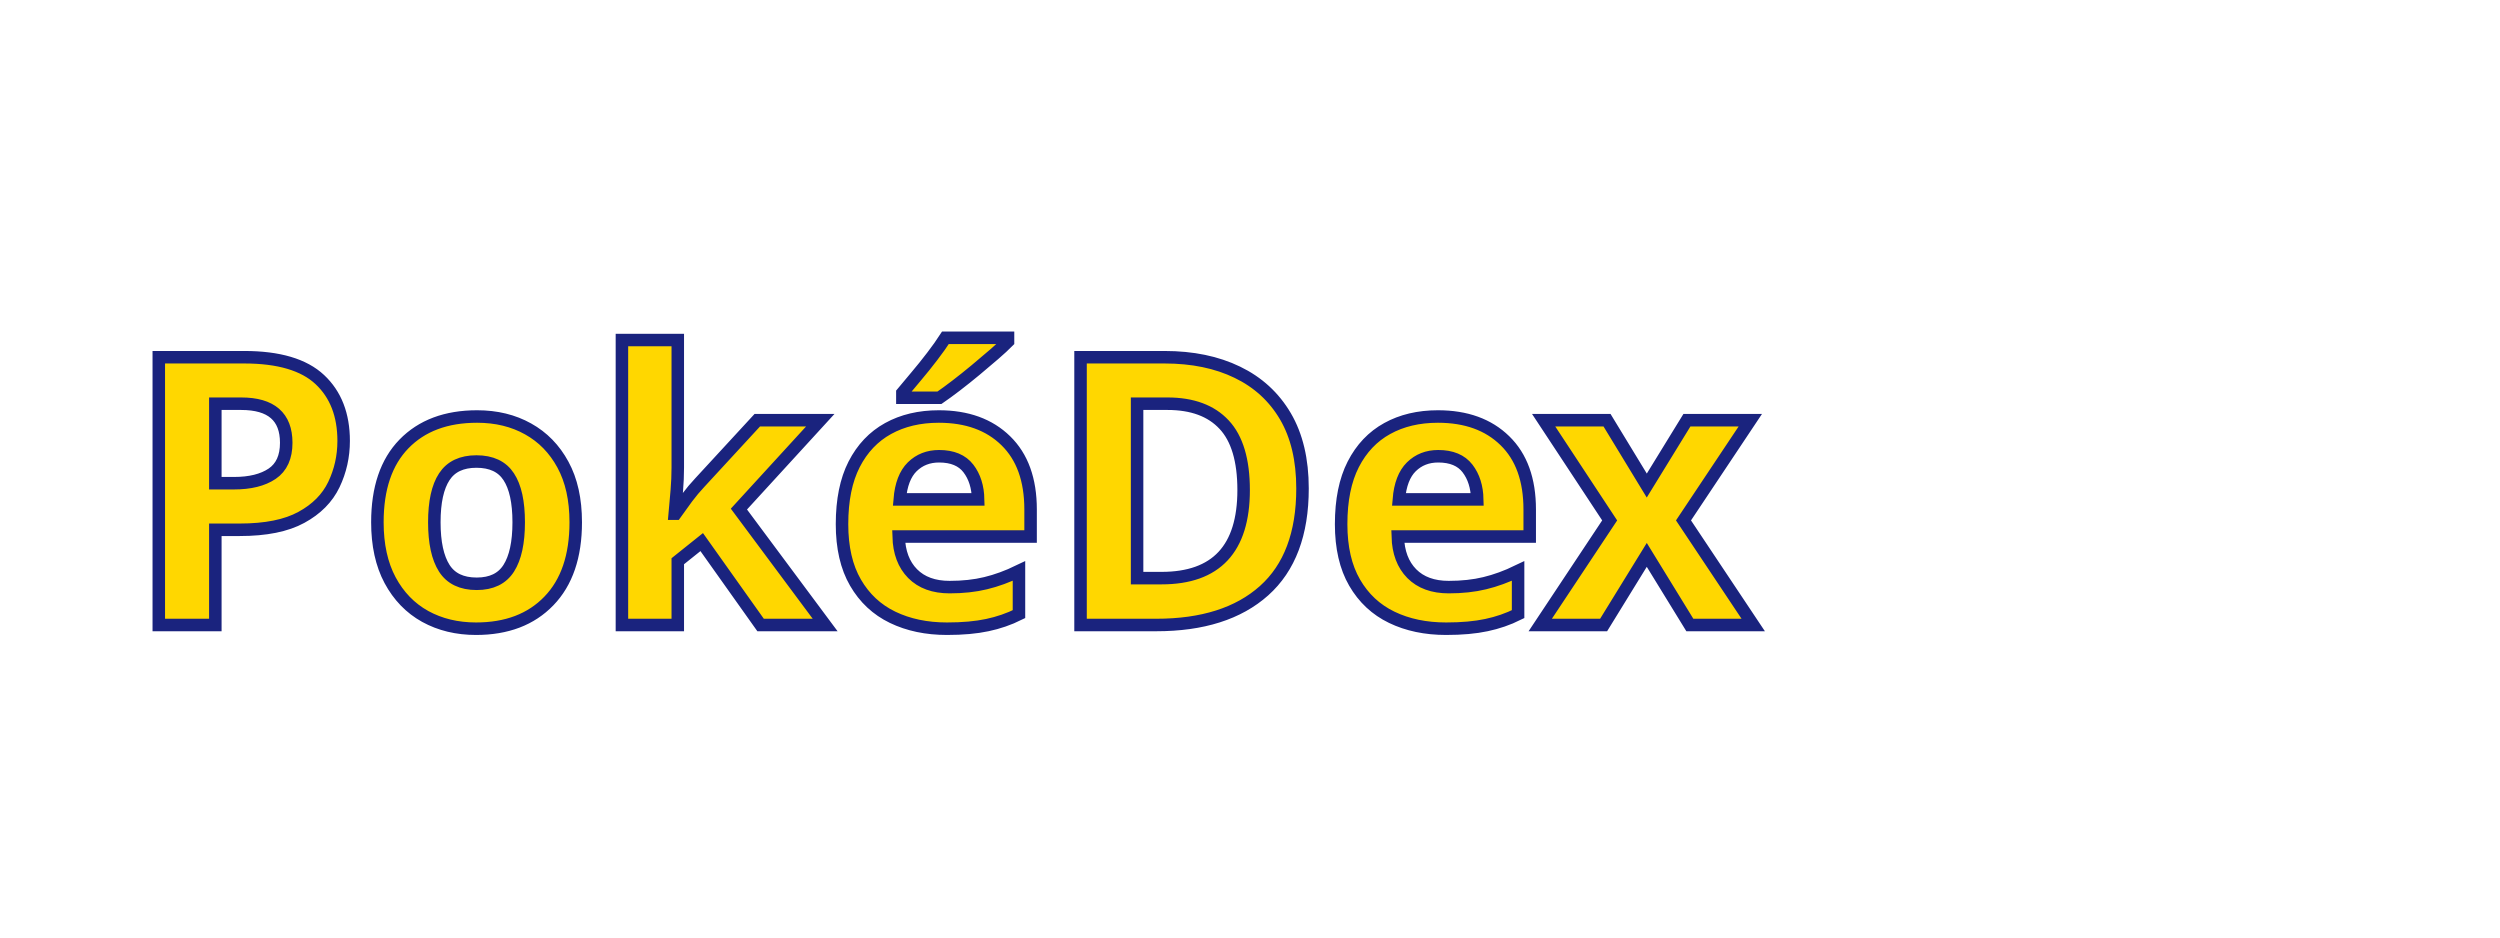
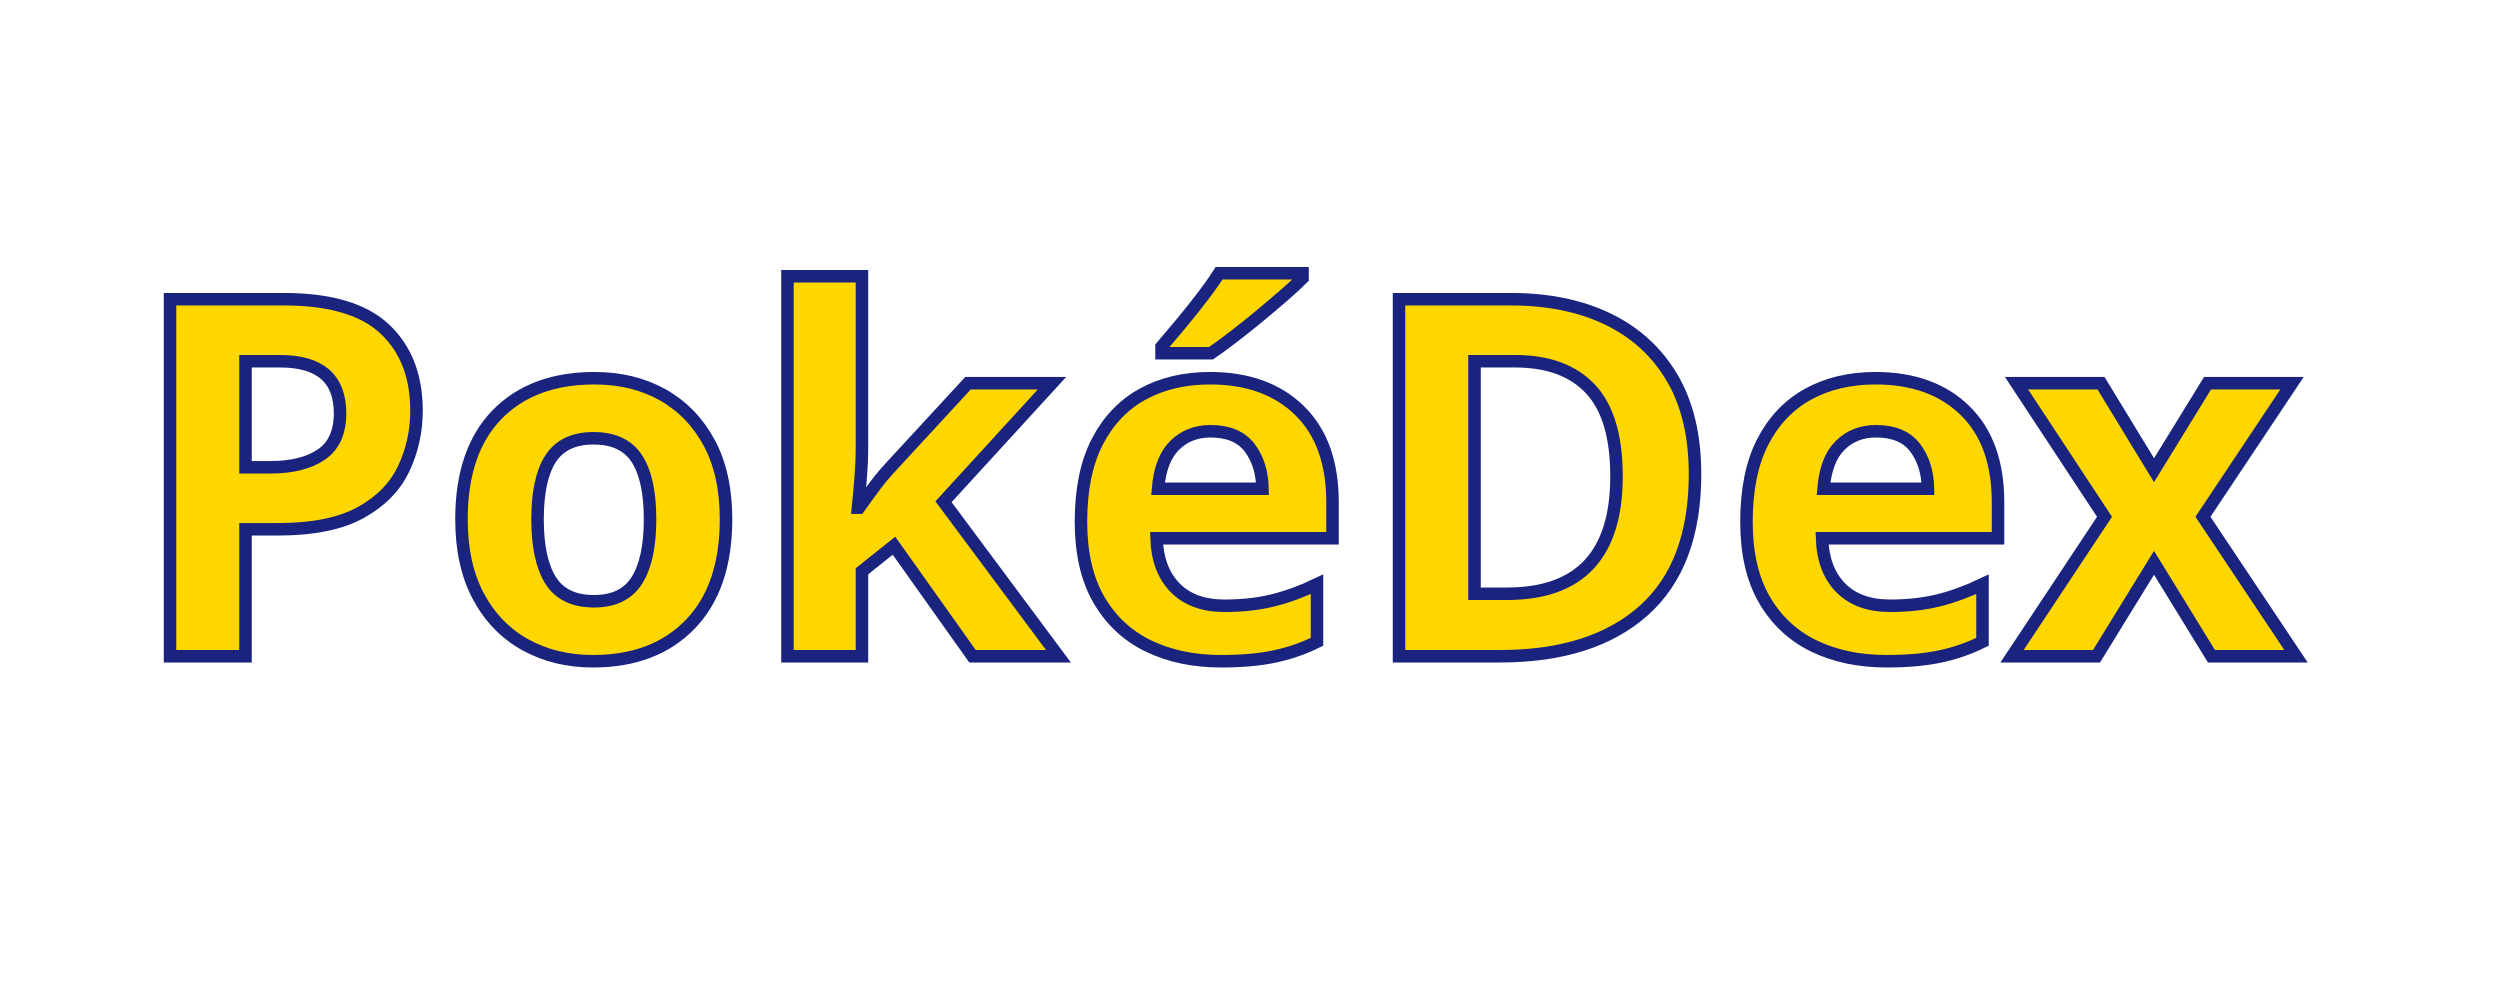
- <svg xmlns="http://www.w3.org/2000/svg" width="400" height="150" viewBox="0 0 400 150">
+ <svg xmlns="http://www.w3.org/2000/svg" width="250" height="100" viewBox="0 0 400 150">
  <defs>
    <style>
      .text {
        font-family: 'Press Start 2P', sans-serif;
-         font-size: 60px;
+         font-size: 80px;
        font-weight: bold;
        fill: #FFD700; /* Gelb wie das Pokémon-Logo */
        stroke: #1A237E; /* Dunkelblau für den Rand */
        stroke-width: 2px;
      }
    </style>
  </defs>
  <text x="20" y="100" class="text">PokéDex</text>
</svg>
